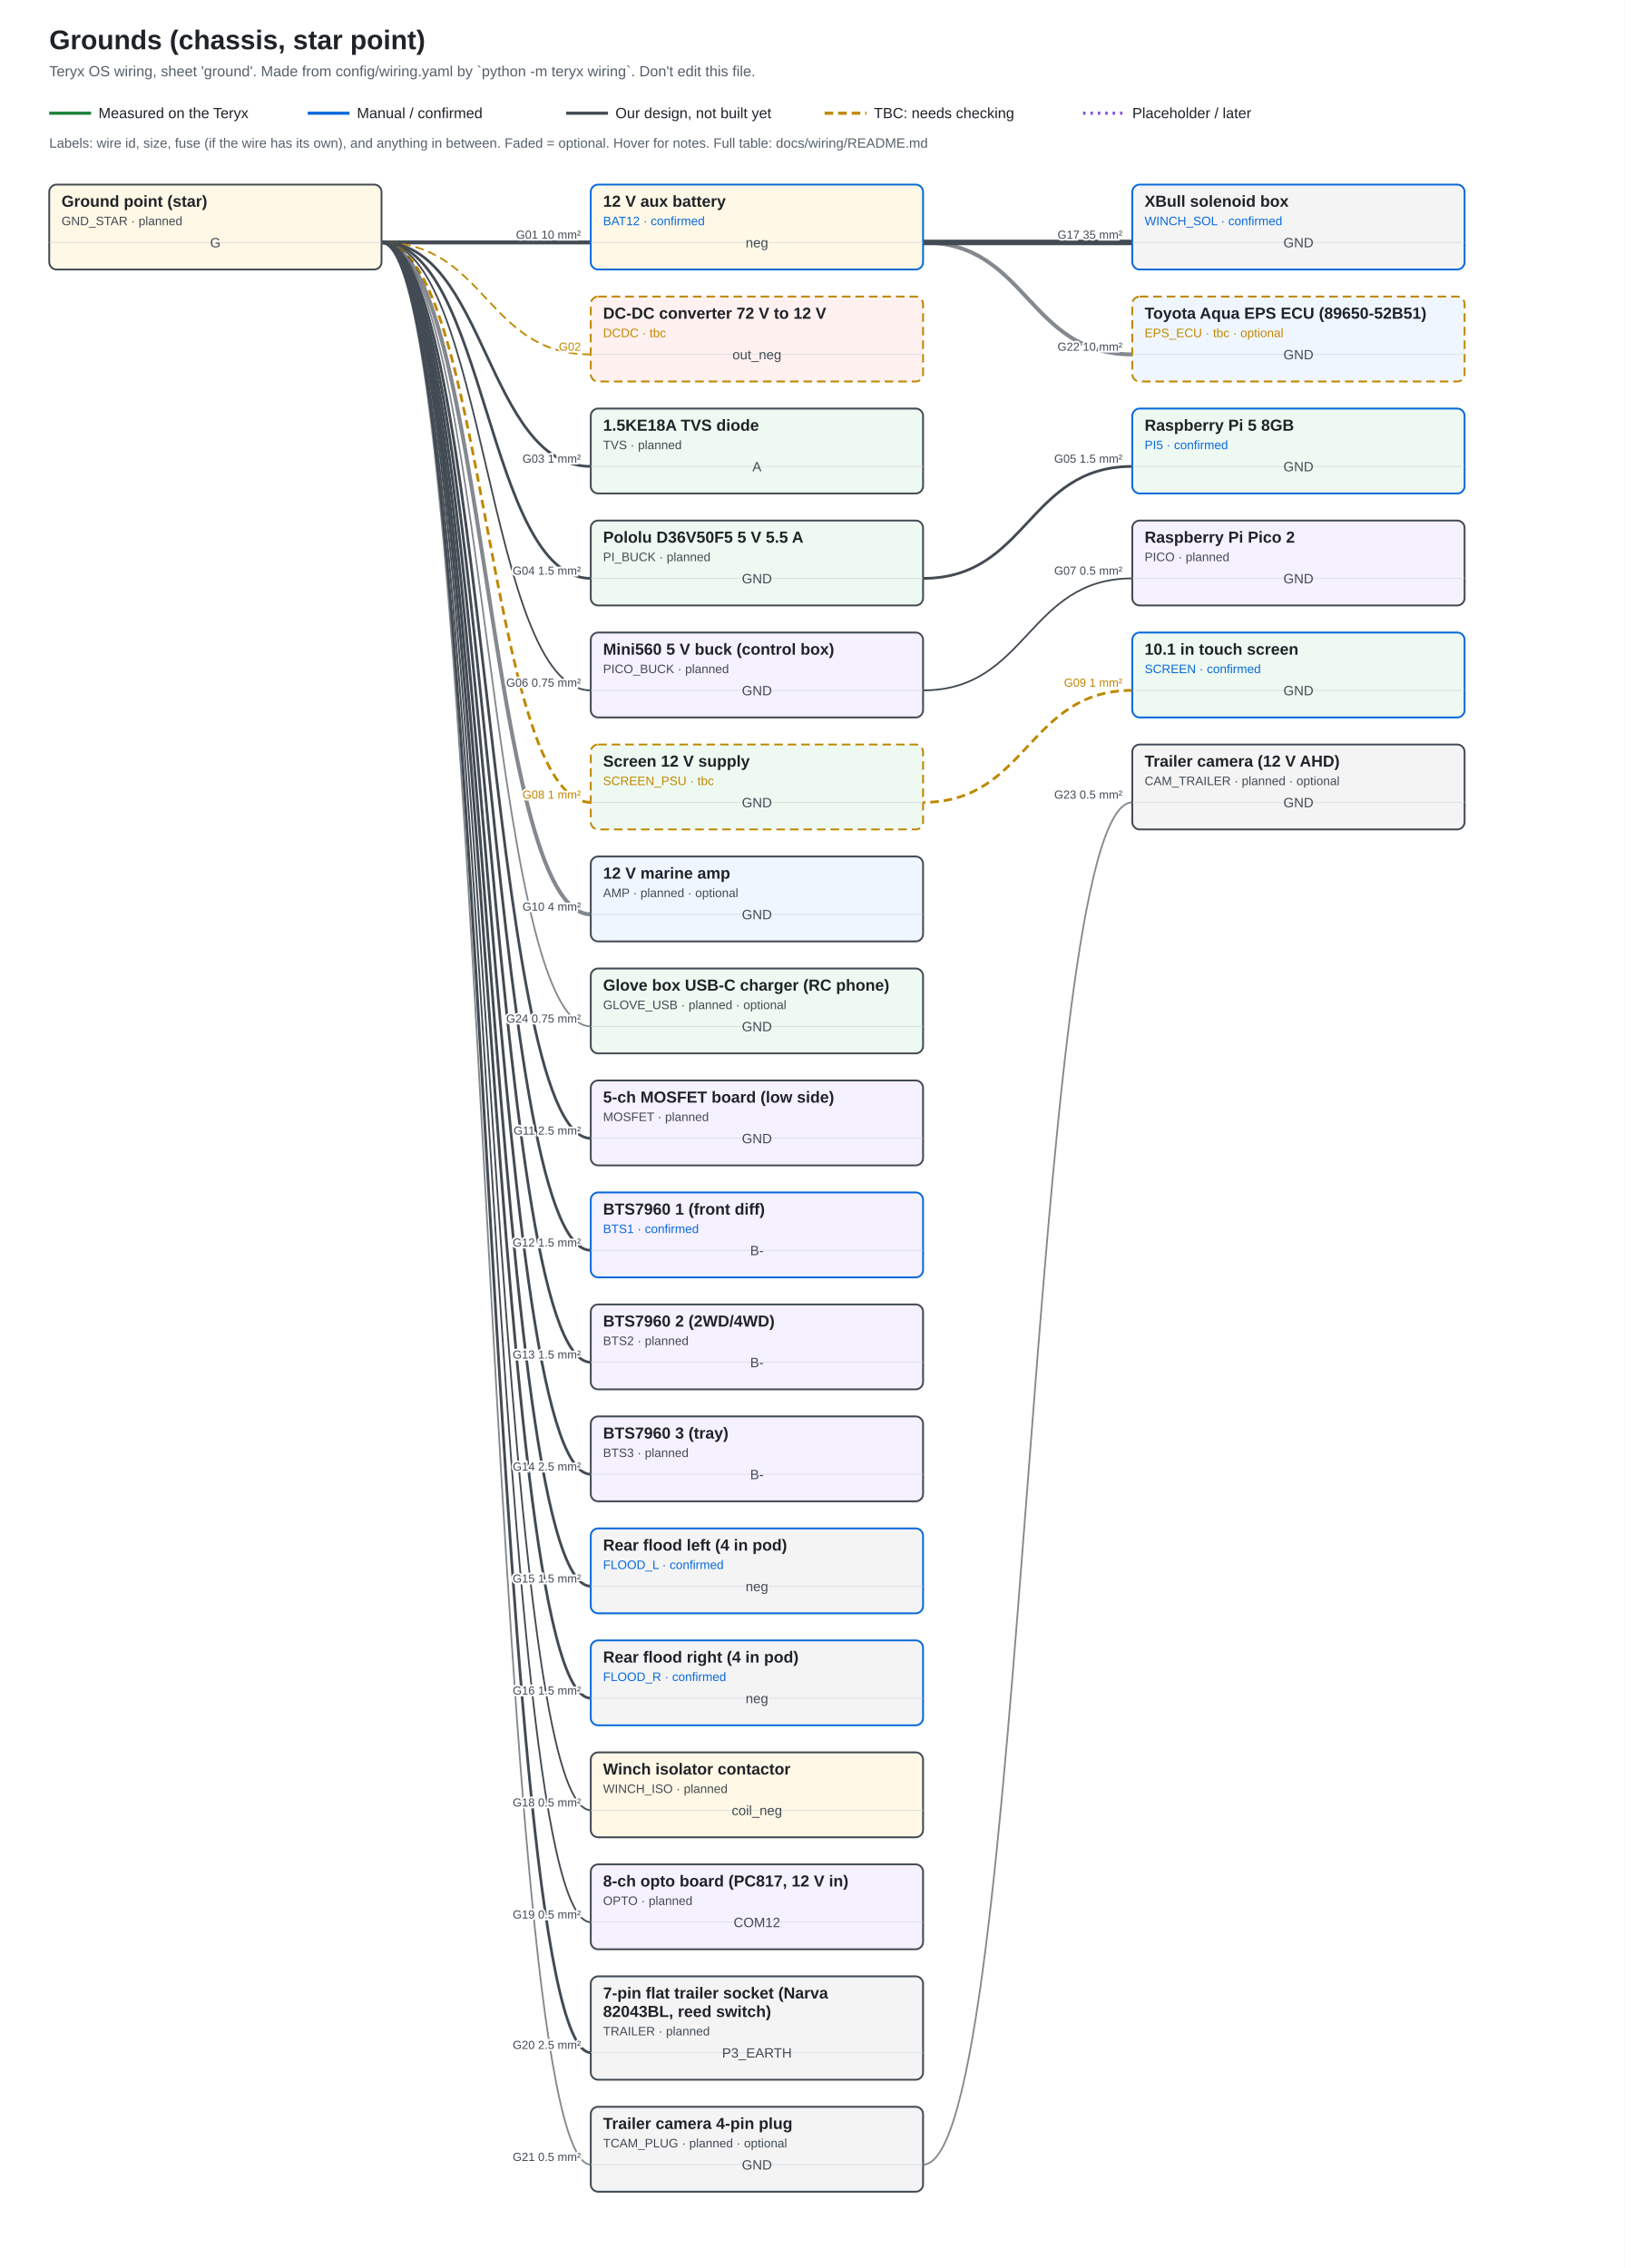
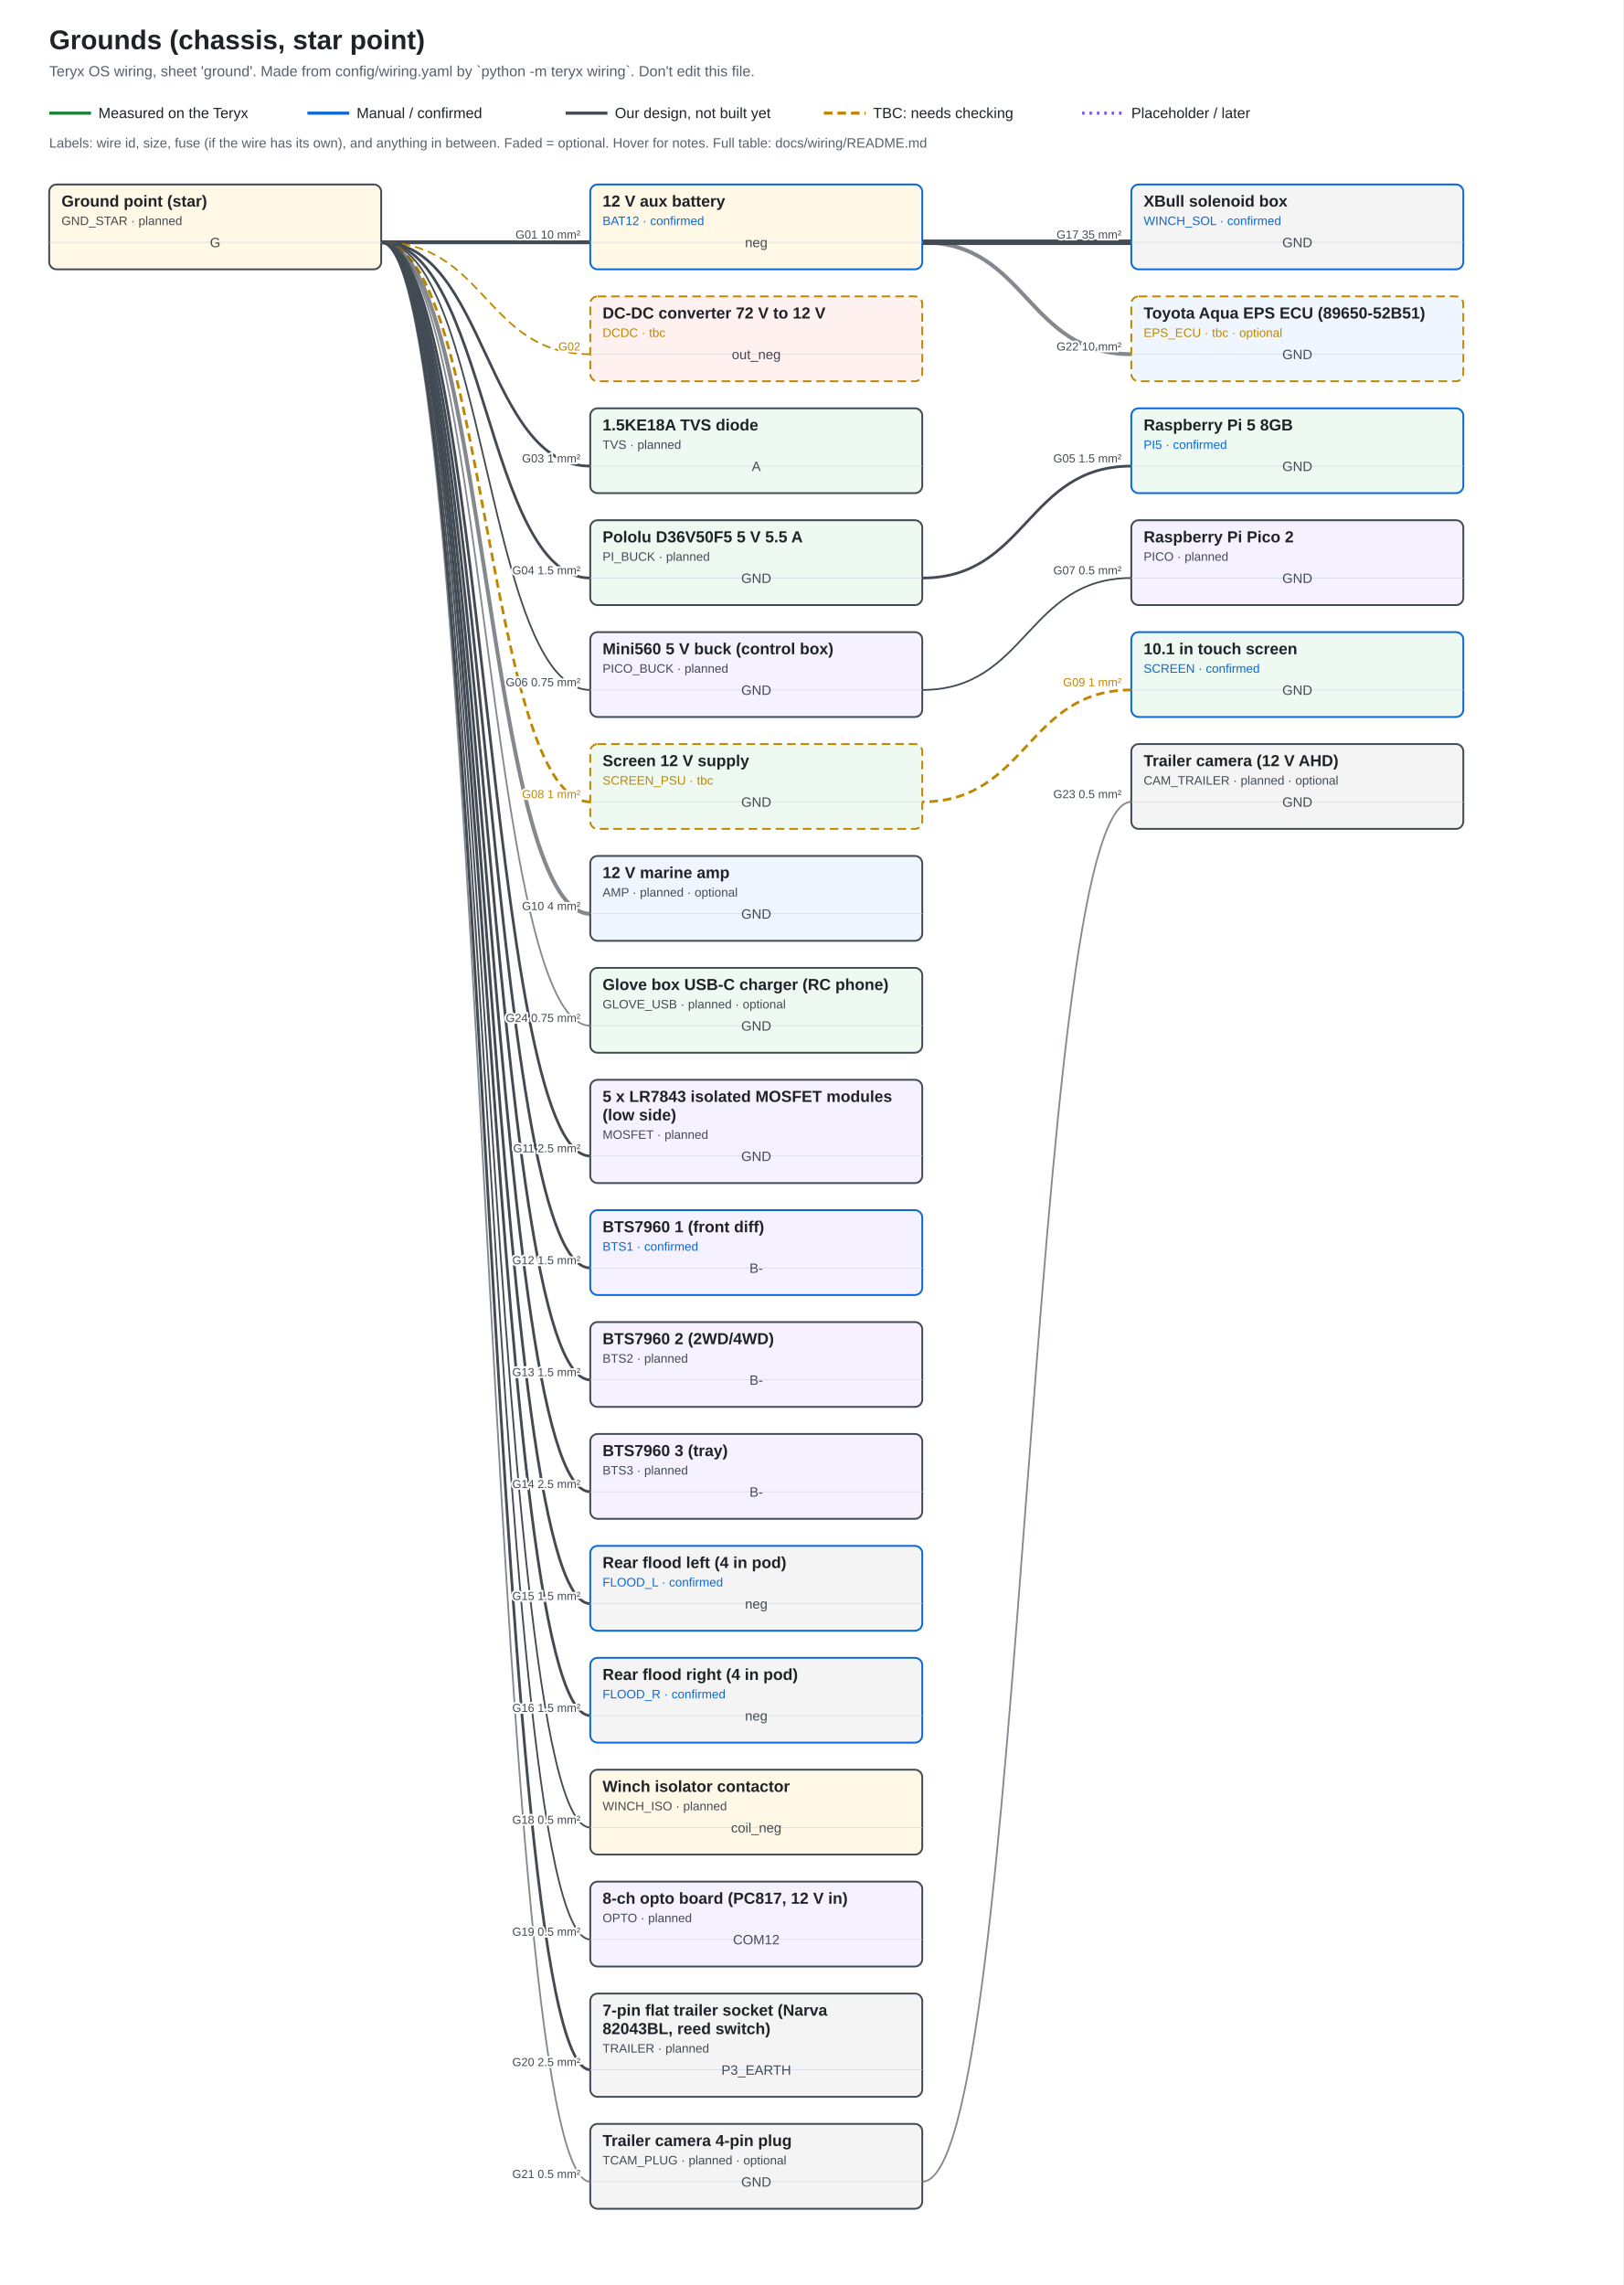
- <svg xmlns="http://www.w3.org/2000/svg" viewBox="0 0 1320 1843" width="1320" height="1843" font-family="Arial, Helvetica, sans-serif" data-sheet="ground">
-   <rect width="1320" height="1843" fill="#ffffff" />
+ <svg xmlns="http://www.w3.org/2000/svg" viewBox="0 0 1320 1858" width="1320" height="1858" font-family="Arial, Helvetica, sans-serif" data-sheet="ground">
+   <rect width="1320" height="1858" fill="#ffffff" />
  <text x="40" y="40" font-size="22" text-anchor="start" font-weight="bold" fill="#1f2328">Grounds (chassis, star point)</text>
  <text x="40" y="62" font-size="12" text-anchor="start" font-weight="normal" fill="#57606a">Teryx OS wiring, sheet 'ground'. Made from config/wiring.yaml by `python -m teryx wiring`. Don't edit this file.</text>
  <line x1="40" y1="92" x2="74" y2="92" stroke="#1a7f37" stroke-width="2.5" />
  <text x="80" y="96" font-size="12" text-anchor="start" font-weight="normal" fill="#1f2328">Measured on the Teryx</text>
  <line x1="250" y1="92" x2="284" y2="92" stroke="#0969da" stroke-width="2.5" />
  <text x="290" y="96" font-size="12" text-anchor="start" font-weight="normal" fill="#1f2328">Manual / confirmed</text>
  <line x1="460" y1="92" x2="494" y2="92" stroke="#424a53" stroke-width="2.5" />
  <text x="500" y="96" font-size="12" text-anchor="start" font-weight="normal" fill="#1f2328">Our design, not built yet</text>
  <line x1="670" y1="92" x2="704" y2="92" stroke="#bf8700" stroke-width="2.5" stroke-dasharray="7 4" />
  <text x="710" y="96" font-size="12" text-anchor="start" font-weight="normal" fill="#1f2328">TBC: needs checking</text>
  <line x1="880" y1="92" x2="914" y2="92" stroke="#8250df" stroke-width="2.5" stroke-dasharray="2 4" />
  <text x="920" y="96" font-size="12" text-anchor="start" font-weight="normal" fill="#1f2328">Placeholder / later</text>
  <text x="40" y="120" font-size="11" text-anchor="start" font-weight="normal" fill="#57606a">Labels: wire id, size, fuse (if the wire has its own), and anything in between. Faded = optional. Hover for notes. Full table: docs/wiring/README.md</text>
  <g data-wire="G01" data-from="BAT12.neg" data-to="GND_STAR.G" data-status="planned">
    <path d="M480,197 C395,197 395,197 310,197" fill="none" stroke="#424a53" stroke-width="3.2" />
  </g>
  <g data-wire="G02" data-from="DCDC.out_neg" data-to="GND_STAR.G" data-status="tbc">
    <path d="M480,288 C395,288 395,197 310,197" fill="none" stroke="#bf8700" stroke-width="1.4" stroke-dasharray="7 4" />
  </g>
  <g data-wire="G03" data-from="TVS.A" data-to="GND_STAR.G" data-status="planned">
    <path d="M480,379 C395,379 395,197 310,197" fill="none" stroke="#424a53" stroke-width="2.2" />
  </g>
  <g data-wire="G04" data-from="PI_BUCK.GND" data-to="GND_STAR.G" data-status="planned">
    <path d="M480,470 C395,470 395,197 310,197" fill="none" stroke="#424a53" stroke-width="2.2" />
  </g>
  <g data-wire="G05" data-from="PI5.GND" data-to="PI_BUCK.GND" data-status="planned">
    <path d="M920,379 C835,379 835,470 750,470" fill="none" stroke="#424a53" stroke-width="2.2" />
  </g>
  <g data-wire="G06" data-from="PICO_BUCK.GND" data-to="GND_STAR.G" data-status="planned">
    <path d="M480,561 C395,561 395,197 310,197" fill="none" stroke="#424a53" stroke-width="1.4" />
  </g>
  <g data-wire="G07" data-from="PICO.GND" data-to="PICO_BUCK.GND" data-status="planned">
    <path d="M920,470 C835,470 835,561 750,561" fill="none" stroke="#424a53" stroke-width="1.4" />
  </g>
  <g data-wire="G08" data-from="SCREEN_PSU.GND" data-to="GND_STAR.G" data-status="tbc">
    <path d="M480,652 C395,652 395,197 310,197" fill="none" stroke="#bf8700" stroke-width="2.2" stroke-dasharray="7 4" />
  </g>
  <g data-wire="G09" data-from="SCREEN.GND" data-to="SCREEN_PSU.GND" data-status="tbc">
    <path d="M920,561 C835,561 835,652 750,652" fill="none" stroke="#bf8700" stroke-width="2.2" stroke-dasharray="7 4" />
  </g>
  <g data-wire="G10" data-from="AMP.GND" data-to="GND_STAR.G" data-status="planned">
    <path d="M480,743 C395,743 395,197 310,197" fill="none" stroke="#424a53" stroke-width="3.2" stroke-opacity="0.65" />
  </g>
  <g data-wire="G24" data-from="GLOVE_USB.GND" data-to="GND_STAR.G" data-status="planned">
    <path d="M480,834 C395,834 395,197 310,197" fill="none" stroke="#424a53" stroke-width="1.4" stroke-opacity="0.65" />
  </g>
  <g data-wire="G11" data-from="MOSFET.GND" data-to="GND_STAR.G" data-status="planned">
-     <path d="M480,925 C395,925 395,197 310,197" fill="none" stroke="#424a53" stroke-width="2.2" />
+     <path d="M480,940 C395,940 395,197 310,197" fill="none" stroke="#424a53" stroke-width="2.2" />
  </g>
  <g data-wire="G12" data-from="BTS1.B-" data-to="GND_STAR.G" data-status="planned">
-     <path d="M480,1016 C395,1016 395,197 310,197" fill="none" stroke="#424a53" stroke-width="2.2" />
+     <path d="M480,1031 C395,1031 395,197 310,197" fill="none" stroke="#424a53" stroke-width="2.2" />
  </g>
  <g data-wire="G13" data-from="BTS2.B-" data-to="GND_STAR.G" data-status="planned">
-     <path d="M480,1107 C395,1107 395,197 310,197" fill="none" stroke="#424a53" stroke-width="2.2" />
+     <path d="M480,1122 C395,1122 395,197 310,197" fill="none" stroke="#424a53" stroke-width="2.2" />
  </g>
  <g data-wire="G14" data-from="BTS3.B-" data-to="GND_STAR.G" data-status="planned">
-     <path d="M480,1198 C395,1198 395,197 310,197" fill="none" stroke="#424a53" stroke-width="2.2" />
+     <path d="M480,1213 C395,1213 395,197 310,197" fill="none" stroke="#424a53" stroke-width="2.2" />
  </g>
  <g data-wire="G15" data-from="FLOOD_L.neg" data-to="GND_STAR.G" data-status="planned">
-     <path d="M480,1289 C395,1289 395,197 310,197" fill="none" stroke="#424a53" stroke-width="2.2" />
+     <path d="M480,1304 C395,1304 395,197 310,197" fill="none" stroke="#424a53" stroke-width="2.2" />
  </g>
  <g data-wire="G16" data-from="FLOOD_R.neg" data-to="GND_STAR.G" data-status="planned">
-     <path d="M480,1380 C395,1380 395,197 310,197" fill="none" stroke="#424a53" stroke-width="2.2" />
+     <path d="M480,1395 C395,1395 395,197 310,197" fill="none" stroke="#424a53" stroke-width="2.2" />
  </g>
  <g data-wire="G17" data-from="WINCH_SOL.GND" data-to="BAT12.neg" data-status="planned">
    <path d="M920,197 C835,197 835,197 750,197" fill="none" stroke="#424a53" stroke-width="4.5" />
  </g>
  <g data-wire="G18" data-from="WINCH_ISO.coil_neg" data-to="GND_STAR.G" data-status="planned">
-     <path d="M480,1471 C395,1471 395,197 310,197" fill="none" stroke="#424a53" stroke-width="1.4" />
+     <path d="M480,1486 C395,1486 395,197 310,197" fill="none" stroke="#424a53" stroke-width="1.4" />
  </g>
  <g data-wire="G19" data-from="OPTO.COM12" data-to="GND_STAR.G" data-status="planned">
-     <path d="M480,1562 C395,1562 395,197 310,197" fill="none" stroke="#424a53" stroke-width="1.4" />
+     <path d="M480,1577 C395,1577 395,197 310,197" fill="none" stroke="#424a53" stroke-width="1.4" />
  </g>
  <g data-wire="G20" data-from="TRAILER.P3_EARTH" data-to="GND_STAR.G" data-status="planned">
-     <path d="M480,1668 C395,1668 395,197 310,197" fill="none" stroke="#424a53" stroke-width="2.2" />
+     <path d="M480,1683 C395,1683 395,197 310,197" fill="none" stroke="#424a53" stroke-width="2.2" />
  </g>
  <g data-wire="G21" data-from="TCAM_PLUG.GND" data-to="GND_STAR.G" data-status="planned">
-     <path d="M480,1759 C395,1759 395,197 310,197" fill="none" stroke="#424a53" stroke-width="1.4" stroke-opacity="0.65" />
+     <path d="M480,1774 C395,1774 395,197 310,197" fill="none" stroke="#424a53" stroke-width="1.4" stroke-opacity="0.65" />
  </g>
  <g data-wire="G22" data-from="EPS_ECU.GND" data-to="BAT12.neg" data-status="planned">
    <path d="M920,288 C835,288 835,197 750,197" fill="none" stroke="#424a53" stroke-width="3.2" stroke-opacity="0.65" />
  </g>
  <g data-wire="G23" data-from="CAM_TRAILER.GND" data-to="TCAM_PLUG.GND" data-status="planned">
-     <path d="M920,652 C835,652 835,1759 750,1759" fill="none" stroke="#424a53" stroke-width="1.4" stroke-opacity="0.65" />
+     <path d="M920,652 C835,652 835,1774 750,1774" fill="none" stroke="#424a53" stroke-width="1.4" stroke-opacity="0.65" />
  </g>
  <g data-device="GND_STAR" data-status="planned">
    <rect x="40" y="150" width="270" height="69" rx="6" fill="#fff8e6" stroke="#424a53" stroke-width="1.5" />
    <text x="50" y="168" font-size="13" text-anchor="start" font-weight="bold" fill="#1f2328">Ground point (star)</text>
    <text x="50" y="183" font-size="10" text-anchor="start" font-weight="normal" fill="#424a53">GND_STAR · planned</text>
    <line x1="40" y1="197" x2="310" y2="197" stroke="#d0d7de" stroke-width="0.5" />
    <text x="175" y="201" font-size="11" text-anchor="middle" font-weight="normal" fill="#424a53">G</text>
  </g>
  <g data-device="BAT12" data-status="confirmed">
    <rect x="480" y="150" width="270" height="69" rx="6" fill="#fff8e6" stroke="#0969da" stroke-width="1.5" />
    <text x="490" y="168" font-size="13" text-anchor="start" font-weight="bold" fill="#1f2328">12 V aux battery</text>
    <text x="490" y="183" font-size="10" text-anchor="start" font-weight="normal" fill="#0969da">BAT12 · confirmed</text>
    <line x1="480" y1="197" x2="750" y2="197" stroke="#d0d7de" stroke-width="0.5" />
    <text x="615" y="201" font-size="11" text-anchor="middle" font-weight="normal" fill="#424a53">neg</text>
  </g>
  <g data-device="DCDC" data-status="tbc">
    <rect x="480" y="241" width="270" height="69" rx="6" fill="#fff1f0" stroke="#bf8700" stroke-width="1.5" stroke-dasharray="7 4" />
    <text x="490" y="259" font-size="13" text-anchor="start" font-weight="bold" fill="#1f2328">DC-DC converter 72 V to 12 V</text>
    <text x="490" y="274" font-size="10" text-anchor="start" font-weight="normal" fill="#bf8700">DCDC · tbc</text>
    <line x1="480" y1="288" x2="750" y2="288" stroke="#d0d7de" stroke-width="0.5" />
    <text x="615" y="292" font-size="11" text-anchor="middle" font-weight="normal" fill="#424a53">out_neg</text>
  </g>
  <g data-device="TVS" data-status="planned">
    <rect x="480" y="332" width="270" height="69" rx="6" fill="#eef9f1" stroke="#424a53" stroke-width="1.5" />
    <text x="490" y="350" font-size="13" text-anchor="start" font-weight="bold" fill="#1f2328">1.5KE18A TVS diode</text>
    <text x="490" y="365" font-size="10" text-anchor="start" font-weight="normal" fill="#424a53">TVS · planned</text>
    <line x1="480" y1="379" x2="750" y2="379" stroke="#d0d7de" stroke-width="0.5" />
    <text x="615" y="383" font-size="11" text-anchor="middle" font-weight="normal" fill="#424a53">A</text>
  </g>
  <g data-device="PI_BUCK" data-status="planned">
    <rect x="480" y="423" width="270" height="69" rx="6" fill="#eef9f1" stroke="#424a53" stroke-width="1.5" />
    <text x="490" y="441" font-size="13" text-anchor="start" font-weight="bold" fill="#1f2328">Pololu D36V50F5 5 V 5.5 A</text>
    <text x="490" y="456" font-size="10" text-anchor="start" font-weight="normal" fill="#424a53">PI_BUCK · planned</text>
    <line x1="480" y1="470" x2="750" y2="470" stroke="#d0d7de" stroke-width="0.5" />
    <text x="615" y="474" font-size="11" text-anchor="middle" font-weight="normal" fill="#424a53">GND</text>
  </g>
  <g data-device="PICO_BUCK" data-status="planned">
    <rect x="480" y="514" width="270" height="69" rx="6" fill="#f6f1ff" stroke="#424a53" stroke-width="1.5" />
    <text x="490" y="532" font-size="13" text-anchor="start" font-weight="bold" fill="#1f2328">Mini560 5 V buck (control box)</text>
    <text x="490" y="547" font-size="10" text-anchor="start" font-weight="normal" fill="#424a53">PICO_BUCK · planned</text>
    <line x1="480" y1="561" x2="750" y2="561" stroke="#d0d7de" stroke-width="0.5" />
    <text x="615" y="565" font-size="11" text-anchor="middle" font-weight="normal" fill="#424a53">GND</text>
  </g>
  <g data-device="SCREEN_PSU" data-status="tbc">
    <rect x="480" y="605" width="270" height="69" rx="6" fill="#eef9f1" stroke="#bf8700" stroke-width="1.5" stroke-dasharray="7 4" />
    <text x="490" y="623" font-size="13" text-anchor="start" font-weight="bold" fill="#1f2328">Screen 12 V supply</text>
    <text x="490" y="638" font-size="10" text-anchor="start" font-weight="normal" fill="#bf8700">SCREEN_PSU · tbc</text>
    <line x1="480" y1="652" x2="750" y2="652" stroke="#d0d7de" stroke-width="0.5" />
    <text x="615" y="656" font-size="11" text-anchor="middle" font-weight="normal" fill="#424a53">GND</text>
  </g>
  <g data-device="AMP" data-status="planned">
    <rect x="480" y="696" width="270" height="69" rx="6" fill="#f0f6ff" stroke="#424a53" stroke-width="1.5" />
    <text x="490" y="714" font-size="13" text-anchor="start" font-weight="bold" fill="#1f2328">12 V marine amp</text>
    <text x="490" y="729" font-size="10" text-anchor="start" font-weight="normal" fill="#424a53">AMP · planned · optional</text>
    <line x1="480" y1="743" x2="750" y2="743" stroke="#d0d7de" stroke-width="0.5" />
    <text x="615" y="747" font-size="11" text-anchor="middle" font-weight="normal" fill="#424a53">GND</text>
  </g>
  <g data-device="GLOVE_USB" data-status="planned">
    <rect x="480" y="787" width="270" height="69" rx="6" fill="#eef9f1" stroke="#424a53" stroke-width="1.5" />
    <text x="490" y="805" font-size="13" text-anchor="start" font-weight="bold" fill="#1f2328">Glove box USB-C charger (RC phone)</text>
    <text x="490" y="820" font-size="10" text-anchor="start" font-weight="normal" fill="#424a53">GLOVE_USB · planned · optional</text>
    <line x1="480" y1="834" x2="750" y2="834" stroke="#d0d7de" stroke-width="0.5" />
    <text x="615" y="838" font-size="11" text-anchor="middle" font-weight="normal" fill="#424a53">GND</text>
  </g>
  <g data-device="MOSFET" data-status="planned">
-     <rect x="480" y="878" width="270" height="69" rx="6" fill="#f6f1ff" stroke="#424a53" stroke-width="1.5" />
-     <text x="490" y="896" font-size="13" text-anchor="start" font-weight="bold" fill="#1f2328">5-ch MOSFET board (low side)</text>
-     <text x="490" y="911" font-size="10" text-anchor="start" font-weight="normal" fill="#424a53">MOSFET · planned</text>
-     <line x1="480" y1="925" x2="750" y2="925" stroke="#d0d7de" stroke-width="0.5" />
-     <text x="615" y="929" font-size="11" text-anchor="middle" font-weight="normal" fill="#424a53">GND</text>
+     <rect x="480" y="878" width="270" height="84" rx="6" fill="#f6f1ff" stroke="#424a53" stroke-width="1.5" />
+     <text x="490" y="896" font-size="13" text-anchor="start" font-weight="bold" fill="#1f2328">5 x LR7843 isolated MOSFET modules</text>
+     <text x="490" y="911" font-size="13" text-anchor="start" font-weight="bold" fill="#1f2328">(low side)</text>
+     <text x="490" y="926" font-size="10" text-anchor="start" font-weight="normal" fill="#424a53">MOSFET · planned</text>
+     <line x1="480" y1="940" x2="750" y2="940" stroke="#d0d7de" stroke-width="0.5" />
+     <text x="615" y="944" font-size="11" text-anchor="middle" font-weight="normal" fill="#424a53">GND</text>
  </g>
  <g data-device="BTS1" data-status="confirmed">
-     <rect x="480" y="969" width="270" height="69" rx="6" fill="#f6f1ff" stroke="#0969da" stroke-width="1.5" />
-     <text x="490" y="987" font-size="13" text-anchor="start" font-weight="bold" fill="#1f2328">BTS7960 1 (front diff)</text>
-     <text x="490" y="1002" font-size="10" text-anchor="start" font-weight="normal" fill="#0969da">BTS1 · confirmed</text>
-     <line x1="480" y1="1016" x2="750" y2="1016" stroke="#d0d7de" stroke-width="0.5" />
-     <text x="615" y="1020" font-size="11" text-anchor="middle" font-weight="normal" fill="#424a53">B-</text>
+     <rect x="480" y="984" width="270" height="69" rx="6" fill="#f6f1ff" stroke="#0969da" stroke-width="1.5" />
+     <text x="490" y="1002" font-size="13" text-anchor="start" font-weight="bold" fill="#1f2328">BTS7960 1 (front diff)</text>
+     <text x="490" y="1017" font-size="10" text-anchor="start" font-weight="normal" fill="#0969da">BTS1 · confirmed</text>
+     <line x1="480" y1="1031" x2="750" y2="1031" stroke="#d0d7de" stroke-width="0.5" />
+     <text x="615" y="1035" font-size="11" text-anchor="middle" font-weight="normal" fill="#424a53">B-</text>
  </g>
  <g data-device="BTS2" data-status="planned">
-     <rect x="480" y="1060" width="270" height="69" rx="6" fill="#f6f1ff" stroke="#424a53" stroke-width="1.5" />
-     <text x="490" y="1078" font-size="13" text-anchor="start" font-weight="bold" fill="#1f2328">BTS7960 2 (2WD/4WD)</text>
-     <text x="490" y="1093" font-size="10" text-anchor="start" font-weight="normal" fill="#424a53">BTS2 · planned</text>
-     <line x1="480" y1="1107" x2="750" y2="1107" stroke="#d0d7de" stroke-width="0.5" />
-     <text x="615" y="1111" font-size="11" text-anchor="middle" font-weight="normal" fill="#424a53">B-</text>
+     <rect x="480" y="1075" width="270" height="69" rx="6" fill="#f6f1ff" stroke="#424a53" stroke-width="1.5" />
+     <text x="490" y="1093" font-size="13" text-anchor="start" font-weight="bold" fill="#1f2328">BTS7960 2 (2WD/4WD)</text>
+     <text x="490" y="1108" font-size="10" text-anchor="start" font-weight="normal" fill="#424a53">BTS2 · planned</text>
+     <line x1="480" y1="1122" x2="750" y2="1122" stroke="#d0d7de" stroke-width="0.5" />
+     <text x="615" y="1126" font-size="11" text-anchor="middle" font-weight="normal" fill="#424a53">B-</text>
  </g>
  <g data-device="BTS3" data-status="planned">
-     <rect x="480" y="1151" width="270" height="69" rx="6" fill="#f6f1ff" stroke="#424a53" stroke-width="1.5" />
-     <text x="490" y="1169" font-size="13" text-anchor="start" font-weight="bold" fill="#1f2328">BTS7960 3 (tray)</text>
-     <text x="490" y="1184" font-size="10" text-anchor="start" font-weight="normal" fill="#424a53">BTS3 · planned</text>
-     <line x1="480" y1="1198" x2="750" y2="1198" stroke="#d0d7de" stroke-width="0.5" />
-     <text x="615" y="1202" font-size="11" text-anchor="middle" font-weight="normal" fill="#424a53">B-</text>
+     <rect x="480" y="1166" width="270" height="69" rx="6" fill="#f6f1ff" stroke="#424a53" stroke-width="1.5" />
+     <text x="490" y="1184" font-size="13" text-anchor="start" font-weight="bold" fill="#1f2328">BTS7960 3 (tray)</text>
+     <text x="490" y="1199" font-size="10" text-anchor="start" font-weight="normal" fill="#424a53">BTS3 · planned</text>
+     <line x1="480" y1="1213" x2="750" y2="1213" stroke="#d0d7de" stroke-width="0.5" />
+     <text x="615" y="1217" font-size="11" text-anchor="middle" font-weight="normal" fill="#424a53">B-</text>
  </g>
  <g data-device="FLOOD_L" data-status="confirmed">
-     <rect x="480" y="1242" width="270" height="69" rx="6" fill="#f4f4f4" stroke="#0969da" stroke-width="1.5" />
-     <text x="490" y="1260" font-size="13" text-anchor="start" font-weight="bold" fill="#1f2328">Rear flood left (4 in pod)</text>
-     <text x="490" y="1275" font-size="10" text-anchor="start" font-weight="normal" fill="#0969da">FLOOD_L · confirmed</text>
-     <line x1="480" y1="1289" x2="750" y2="1289" stroke="#d0d7de" stroke-width="0.5" />
-     <text x="615" y="1293" font-size="11" text-anchor="middle" font-weight="normal" fill="#424a53">neg</text>
+     <rect x="480" y="1257" width="270" height="69" rx="6" fill="#f4f4f4" stroke="#0969da" stroke-width="1.5" />
+     <text x="490" y="1275" font-size="13" text-anchor="start" font-weight="bold" fill="#1f2328">Rear flood left (4 in pod)</text>
+     <text x="490" y="1290" font-size="10" text-anchor="start" font-weight="normal" fill="#0969da">FLOOD_L · confirmed</text>
+     <line x1="480" y1="1304" x2="750" y2="1304" stroke="#d0d7de" stroke-width="0.5" />
+     <text x="615" y="1308" font-size="11" text-anchor="middle" font-weight="normal" fill="#424a53">neg</text>
  </g>
  <g data-device="FLOOD_R" data-status="confirmed">
-     <rect x="480" y="1333" width="270" height="69" rx="6" fill="#f4f4f4" stroke="#0969da" stroke-width="1.5" />
-     <text x="490" y="1351" font-size="13" text-anchor="start" font-weight="bold" fill="#1f2328">Rear flood right (4 in pod)</text>
-     <text x="490" y="1366" font-size="10" text-anchor="start" font-weight="normal" fill="#0969da">FLOOD_R · confirmed</text>
-     <line x1="480" y1="1380" x2="750" y2="1380" stroke="#d0d7de" stroke-width="0.5" />
-     <text x="615" y="1384" font-size="11" text-anchor="middle" font-weight="normal" fill="#424a53">neg</text>
+     <rect x="480" y="1348" width="270" height="69" rx="6" fill="#f4f4f4" stroke="#0969da" stroke-width="1.5" />
+     <text x="490" y="1366" font-size="13" text-anchor="start" font-weight="bold" fill="#1f2328">Rear flood right (4 in pod)</text>
+     <text x="490" y="1381" font-size="10" text-anchor="start" font-weight="normal" fill="#0969da">FLOOD_R · confirmed</text>
+     <line x1="480" y1="1395" x2="750" y2="1395" stroke="#d0d7de" stroke-width="0.5" />
+     <text x="615" y="1399" font-size="11" text-anchor="middle" font-weight="normal" fill="#424a53">neg</text>
  </g>
  <g data-device="WINCH_ISO" data-status="planned">
-     <rect x="480" y="1424" width="270" height="69" rx="6" fill="#fff8e6" stroke="#424a53" stroke-width="1.5" />
-     <text x="490" y="1442" font-size="13" text-anchor="start" font-weight="bold" fill="#1f2328">Winch isolator contactor</text>
-     <text x="490" y="1457" font-size="10" text-anchor="start" font-weight="normal" fill="#424a53">WINCH_ISO · planned</text>
-     <line x1="480" y1="1471" x2="750" y2="1471" stroke="#d0d7de" stroke-width="0.5" />
-     <text x="615" y="1475" font-size="11" text-anchor="middle" font-weight="normal" fill="#424a53">coil_neg</text>
+     <rect x="480" y="1439" width="270" height="69" rx="6" fill="#fff8e6" stroke="#424a53" stroke-width="1.5" />
+     <text x="490" y="1457" font-size="13" text-anchor="start" font-weight="bold" fill="#1f2328">Winch isolator contactor</text>
+     <text x="490" y="1472" font-size="10" text-anchor="start" font-weight="normal" fill="#424a53">WINCH_ISO · planned</text>
+     <line x1="480" y1="1486" x2="750" y2="1486" stroke="#d0d7de" stroke-width="0.5" />
+     <text x="615" y="1490" font-size="11" text-anchor="middle" font-weight="normal" fill="#424a53">coil_neg</text>
  </g>
  <g data-device="OPTO" data-status="planned">
-     <rect x="480" y="1515" width="270" height="69" rx="6" fill="#f6f1ff" stroke="#424a53" stroke-width="1.5" />
-     <text x="490" y="1533" font-size="13" text-anchor="start" font-weight="bold" fill="#1f2328">8-ch opto board (PC817, 12 V in)</text>
-     <text x="490" y="1548" font-size="10" text-anchor="start" font-weight="normal" fill="#424a53">OPTO · planned</text>
-     <line x1="480" y1="1562" x2="750" y2="1562" stroke="#d0d7de" stroke-width="0.5" />
-     <text x="615" y="1566" font-size="11" text-anchor="middle" font-weight="normal" fill="#424a53">COM12</text>
+     <rect x="480" y="1530" width="270" height="69" rx="6" fill="#f6f1ff" stroke="#424a53" stroke-width="1.5" />
+     <text x="490" y="1548" font-size="13" text-anchor="start" font-weight="bold" fill="#1f2328">8-ch opto board (PC817, 12 V in)</text>
+     <text x="490" y="1563" font-size="10" text-anchor="start" font-weight="normal" fill="#424a53">OPTO · planned</text>
+     <line x1="480" y1="1577" x2="750" y2="1577" stroke="#d0d7de" stroke-width="0.5" />
+     <text x="615" y="1581" font-size="11" text-anchor="middle" font-weight="normal" fill="#424a53">COM12</text>
  </g>
  <g data-device="TRAILER" data-status="planned">
-     <rect x="480" y="1606" width="270" height="84" rx="6" fill="#f4f4f4" stroke="#424a53" stroke-width="1.5" />
-     <text x="490" y="1624" font-size="13" text-anchor="start" font-weight="bold" fill="#1f2328">7-pin flat trailer socket (Narva</text>
-     <text x="490" y="1639" font-size="13" text-anchor="start" font-weight="bold" fill="#1f2328">82043BL, reed switch)</text>
-     <text x="490" y="1654" font-size="10" text-anchor="start" font-weight="normal" fill="#424a53">TRAILER · planned</text>
-     <line x1="480" y1="1668" x2="750" y2="1668" stroke="#d0d7de" stroke-width="0.5" />
-     <text x="615" y="1672" font-size="11" text-anchor="middle" font-weight="normal" fill="#424a53">P3_EARTH</text>
+     <rect x="480" y="1621" width="270" height="84" rx="6" fill="#f4f4f4" stroke="#424a53" stroke-width="1.5" />
+     <text x="490" y="1639" font-size="13" text-anchor="start" font-weight="bold" fill="#1f2328">7-pin flat trailer socket (Narva</text>
+     <text x="490" y="1654" font-size="13" text-anchor="start" font-weight="bold" fill="#1f2328">82043BL, reed switch)</text>
+     <text x="490" y="1669" font-size="10" text-anchor="start" font-weight="normal" fill="#424a53">TRAILER · planned</text>
+     <line x1="480" y1="1683" x2="750" y2="1683" stroke="#d0d7de" stroke-width="0.5" />
+     <text x="615" y="1687" font-size="11" text-anchor="middle" font-weight="normal" fill="#424a53">P3_EARTH</text>
  </g>
  <g data-device="TCAM_PLUG" data-status="planned">
-     <rect x="480" y="1712" width="270" height="69" rx="6" fill="#f4f4f4" stroke="#424a53" stroke-width="1.5" />
-     <text x="490" y="1730" font-size="13" text-anchor="start" font-weight="bold" fill="#1f2328">Trailer camera 4-pin plug</text>
-     <text x="490" y="1745" font-size="10" text-anchor="start" font-weight="normal" fill="#424a53">TCAM_PLUG · planned · optional</text>
-     <line x1="480" y1="1759" x2="750" y2="1759" stroke="#d0d7de" stroke-width="0.5" />
-     <text x="615" y="1763" font-size="11" text-anchor="middle" font-weight="normal" fill="#424a53">GND</text>
+     <rect x="480" y="1727" width="270" height="69" rx="6" fill="#f4f4f4" stroke="#424a53" stroke-width="1.5" />
+     <text x="490" y="1745" font-size="13" text-anchor="start" font-weight="bold" fill="#1f2328">Trailer camera 4-pin plug</text>
+     <text x="490" y="1760" font-size="10" text-anchor="start" font-weight="normal" fill="#424a53">TCAM_PLUG · planned · optional</text>
+     <line x1="480" y1="1774" x2="750" y2="1774" stroke="#d0d7de" stroke-width="0.5" />
+     <text x="615" y="1778" font-size="11" text-anchor="middle" font-weight="normal" fill="#424a53">GND</text>
  </g>
  <g data-device="WINCH_SOL" data-status="confirmed">
    <rect x="920" y="150" width="270" height="69" rx="6" fill="#f4f4f4" stroke="#0969da" stroke-width="1.5" />
    <text x="930" y="168" font-size="13" text-anchor="start" font-weight="bold" fill="#1f2328">XBull solenoid box</text>
    <text x="930" y="183" font-size="10" text-anchor="start" font-weight="normal" fill="#0969da">WINCH_SOL · confirmed</text>
    <line x1="920" y1="197" x2="1190" y2="197" stroke="#d0d7de" stroke-width="0.5" />
    <text x="1055" y="201" font-size="11" text-anchor="middle" font-weight="normal" fill="#424a53">GND</text>
  </g>
  <g data-device="EPS_ECU" data-status="tbc">
    <rect x="920" y="241" width="270" height="69" rx="6" fill="#f0f6ff" stroke="#bf8700" stroke-width="1.5" stroke-dasharray="7 4" />
    <text x="930" y="259" font-size="13" text-anchor="start" font-weight="bold" fill="#1f2328">Toyota Aqua EPS ECU (89650-52B51)</text>
    <text x="930" y="274" font-size="10" text-anchor="start" font-weight="normal" fill="#bf8700">EPS_ECU · tbc · optional</text>
    <line x1="920" y1="288" x2="1190" y2="288" stroke="#d0d7de" stroke-width="0.5" />
    <text x="1055" y="292" font-size="11" text-anchor="middle" font-weight="normal" fill="#424a53">GND</text>
  </g>
  <g data-device="PI5" data-status="confirmed">
    <rect x="920" y="332" width="270" height="69" rx="6" fill="#eef9f1" stroke="#0969da" stroke-width="1.5" />
    <text x="930" y="350" font-size="13" text-anchor="start" font-weight="bold" fill="#1f2328">Raspberry Pi 5 8GB</text>
    <text x="930" y="365" font-size="10" text-anchor="start" font-weight="normal" fill="#0969da">PI5 · confirmed</text>
    <line x1="920" y1="379" x2="1190" y2="379" stroke="#d0d7de" stroke-width="0.5" />
    <text x="1055" y="383" font-size="11" text-anchor="middle" font-weight="normal" fill="#424a53">GND</text>
  </g>
  <g data-device="PICO" data-status="planned">
    <rect x="920" y="423" width="270" height="69" rx="6" fill="#f6f1ff" stroke="#424a53" stroke-width="1.5" />
    <text x="930" y="441" font-size="13" text-anchor="start" font-weight="bold" fill="#1f2328">Raspberry Pi Pico 2</text>
    <text x="930" y="456" font-size="10" text-anchor="start" font-weight="normal" fill="#424a53">PICO · planned</text>
    <line x1="920" y1="470" x2="1190" y2="470" stroke="#d0d7de" stroke-width="0.5" />
    <text x="1055" y="474" font-size="11" text-anchor="middle" font-weight="normal" fill="#424a53">GND</text>
  </g>
  <g data-device="SCREEN" data-status="confirmed">
    <rect x="920" y="514" width="270" height="69" rx="6" fill="#eef9f1" stroke="#0969da" stroke-width="1.5" />
    <text x="930" y="532" font-size="13" text-anchor="start" font-weight="bold" fill="#1f2328">10.1 in touch screen</text>
    <text x="930" y="547" font-size="10" text-anchor="start" font-weight="normal" fill="#0969da">SCREEN · confirmed</text>
    <line x1="920" y1="561" x2="1190" y2="561" stroke="#d0d7de" stroke-width="0.5" />
    <text x="1055" y="565" font-size="11" text-anchor="middle" font-weight="normal" fill="#424a53">GND</text>
  </g>
  <g data-device="CAM_TRAILER" data-status="planned">
    <rect x="920" y="605" width="270" height="69" rx="6" fill="#f4f4f4" stroke="#424a53" stroke-width="1.5" />
    <text x="930" y="623" font-size="13" text-anchor="start" font-weight="bold" fill="#1f2328">Trailer camera (12 V AHD)</text>
    <text x="930" y="638" font-size="10" text-anchor="start" font-weight="normal" fill="#424a53">CAM_TRAILER · planned · optional</text>
    <line x1="920" y1="652" x2="1190" y2="652" stroke="#d0d7de" stroke-width="0.5" />
    <text x="1055" y="656" font-size="11" text-anchor="middle" font-weight="normal" fill="#424a53">GND</text>
  </g>
  <text x="472" y="194" font-size="9.5" text-anchor="end" font-weight="normal" fill="#424a53" stroke="#ffffff" stroke-width="3" paint-order="stroke">G01  10 mm²</text>
  <text x="472" y="285" font-size="9.5" text-anchor="end" font-weight="normal" fill="#bf8700" stroke="#ffffff" stroke-width="3" paint-order="stroke">G02</text>
  <text x="472" y="376" font-size="9.5" text-anchor="end" font-weight="normal" fill="#424a53" stroke="#ffffff" stroke-width="3" paint-order="stroke">G03  1 mm²</text>
  <text x="472" y="467" font-size="9.5" text-anchor="end" font-weight="normal" fill="#424a53" stroke="#ffffff" stroke-width="3" paint-order="stroke">G04  1.5 mm²</text>
  <text x="912" y="376" font-size="9.5" text-anchor="end" font-weight="normal" fill="#424a53" stroke="#ffffff" stroke-width="3" paint-order="stroke">G05  1.5 mm²</text>
  <text x="472" y="558" font-size="9.5" text-anchor="end" font-weight="normal" fill="#424a53" stroke="#ffffff" stroke-width="3" paint-order="stroke">G06  0.75 mm²</text>
  <text x="912" y="467" font-size="9.5" text-anchor="end" font-weight="normal" fill="#424a53" stroke="#ffffff" stroke-width="3" paint-order="stroke">G07  0.5 mm²</text>
  <text x="472" y="649" font-size="9.5" text-anchor="end" font-weight="normal" fill="#bf8700" stroke="#ffffff" stroke-width="3" paint-order="stroke">G08  1 mm²</text>
  <text x="912" y="558" font-size="9.5" text-anchor="end" font-weight="normal" fill="#bf8700" stroke="#ffffff" stroke-width="3" paint-order="stroke">G09  1 mm²</text>
  <text x="472" y="740" font-size="9.5" text-anchor="end" font-weight="normal" fill="#424a53" stroke="#ffffff" stroke-width="3" paint-order="stroke">G10  4 mm²</text>
  <text x="472" y="831" font-size="9.5" text-anchor="end" font-weight="normal" fill="#424a53" stroke="#ffffff" stroke-width="3" paint-order="stroke">G24  0.75 mm²</text>
-   <text x="472" y="922" font-size="9.5" text-anchor="end" font-weight="normal" fill="#424a53" stroke="#ffffff" stroke-width="3" paint-order="stroke">G11  2.5 mm²</text>
-   <text x="472" y="1013" font-size="9.5" text-anchor="end" font-weight="normal" fill="#424a53" stroke="#ffffff" stroke-width="3" paint-order="stroke">G12  1.5 mm²</text>
-   <text x="472" y="1104" font-size="9.5" text-anchor="end" font-weight="normal" fill="#424a53" stroke="#ffffff" stroke-width="3" paint-order="stroke">G13  1.5 mm²</text>
-   <text x="472" y="1195" font-size="9.5" text-anchor="end" font-weight="normal" fill="#424a53" stroke="#ffffff" stroke-width="3" paint-order="stroke">G14  2.5 mm²</text>
-   <text x="472" y="1286" font-size="9.5" text-anchor="end" font-weight="normal" fill="#424a53" stroke="#ffffff" stroke-width="3" paint-order="stroke">G15  1.5 mm²</text>
-   <text x="472" y="1377" font-size="9.5" text-anchor="end" font-weight="normal" fill="#424a53" stroke="#ffffff" stroke-width="3" paint-order="stroke">G16  1.5 mm²</text>
+   <text x="472" y="937" font-size="9.5" text-anchor="end" font-weight="normal" fill="#424a53" stroke="#ffffff" stroke-width="3" paint-order="stroke">G11  2.5 mm²</text>
+   <text x="472" y="1028" font-size="9.5" text-anchor="end" font-weight="normal" fill="#424a53" stroke="#ffffff" stroke-width="3" paint-order="stroke">G12  1.5 mm²</text>
+   <text x="472" y="1119" font-size="9.5" text-anchor="end" font-weight="normal" fill="#424a53" stroke="#ffffff" stroke-width="3" paint-order="stroke">G13  1.5 mm²</text>
+   <text x="472" y="1210" font-size="9.5" text-anchor="end" font-weight="normal" fill="#424a53" stroke="#ffffff" stroke-width="3" paint-order="stroke">G14  2.5 mm²</text>
+   <text x="472" y="1301" font-size="9.5" text-anchor="end" font-weight="normal" fill="#424a53" stroke="#ffffff" stroke-width="3" paint-order="stroke">G15  1.5 mm²</text>
+   <text x="472" y="1392" font-size="9.5" text-anchor="end" font-weight="normal" fill="#424a53" stroke="#ffffff" stroke-width="3" paint-order="stroke">G16  1.5 mm²</text>
  <text x="912" y="194" font-size="9.5" text-anchor="end" font-weight="normal" fill="#424a53" stroke="#ffffff" stroke-width="3" paint-order="stroke">G17  35 mm²</text>
-   <text x="472" y="1468" font-size="9.5" text-anchor="end" font-weight="normal" fill="#424a53" stroke="#ffffff" stroke-width="3" paint-order="stroke">G18  0.5 mm²</text>
-   <text x="472" y="1559" font-size="9.5" text-anchor="end" font-weight="normal" fill="#424a53" stroke="#ffffff" stroke-width="3" paint-order="stroke">G19  0.5 mm²</text>
-   <text x="472" y="1665" font-size="9.5" text-anchor="end" font-weight="normal" fill="#424a53" stroke="#ffffff" stroke-width="3" paint-order="stroke">G20  2.5 mm²</text>
-   <text x="472" y="1756" font-size="9.5" text-anchor="end" font-weight="normal" fill="#424a53" stroke="#ffffff" stroke-width="3" paint-order="stroke">G21  0.5 mm²</text>
+   <text x="472" y="1483" font-size="9.5" text-anchor="end" font-weight="normal" fill="#424a53" stroke="#ffffff" stroke-width="3" paint-order="stroke">G18  0.5 mm²</text>
+   <text x="472" y="1574" font-size="9.5" text-anchor="end" font-weight="normal" fill="#424a53" stroke="#ffffff" stroke-width="3" paint-order="stroke">G19  0.5 mm²</text>
+   <text x="472" y="1680" font-size="9.5" text-anchor="end" font-weight="normal" fill="#424a53" stroke="#ffffff" stroke-width="3" paint-order="stroke">G20  2.5 mm²</text>
+   <text x="472" y="1771" font-size="9.5" text-anchor="end" font-weight="normal" fill="#424a53" stroke="#ffffff" stroke-width="3" paint-order="stroke">G21  0.5 mm²</text>
  <text x="912" y="285" font-size="9.5" text-anchor="end" font-weight="normal" fill="#424a53" stroke="#ffffff" stroke-width="3" paint-order="stroke">G22  10 mm²</text>
  <text x="912" y="649" font-size="9.5" text-anchor="end" font-weight="normal" fill="#424a53" stroke="#ffffff" stroke-width="3" paint-order="stroke">G23  0.5 mm²</text>
</svg>
